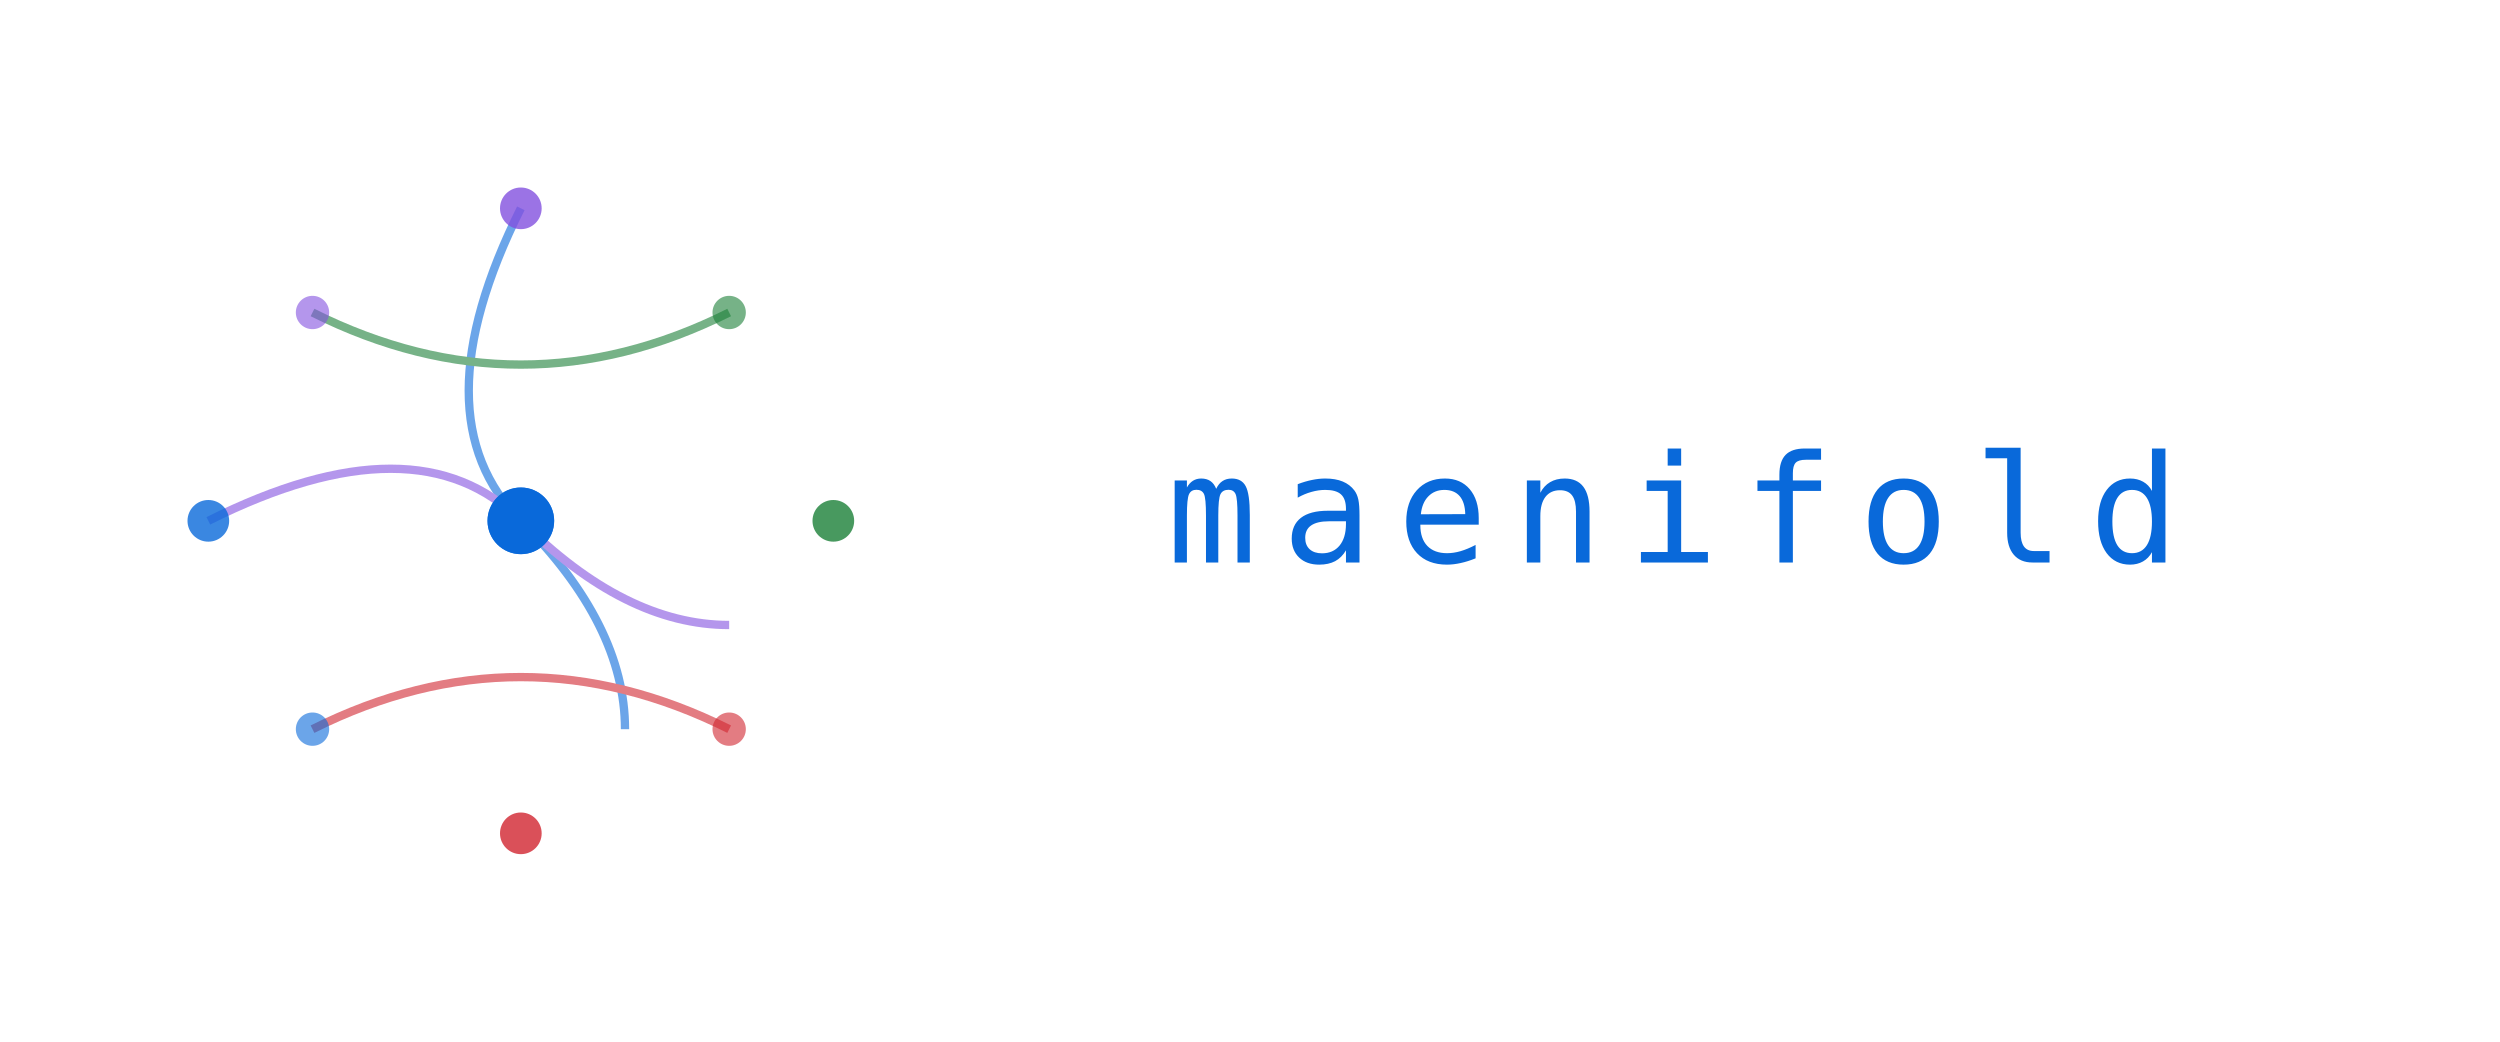
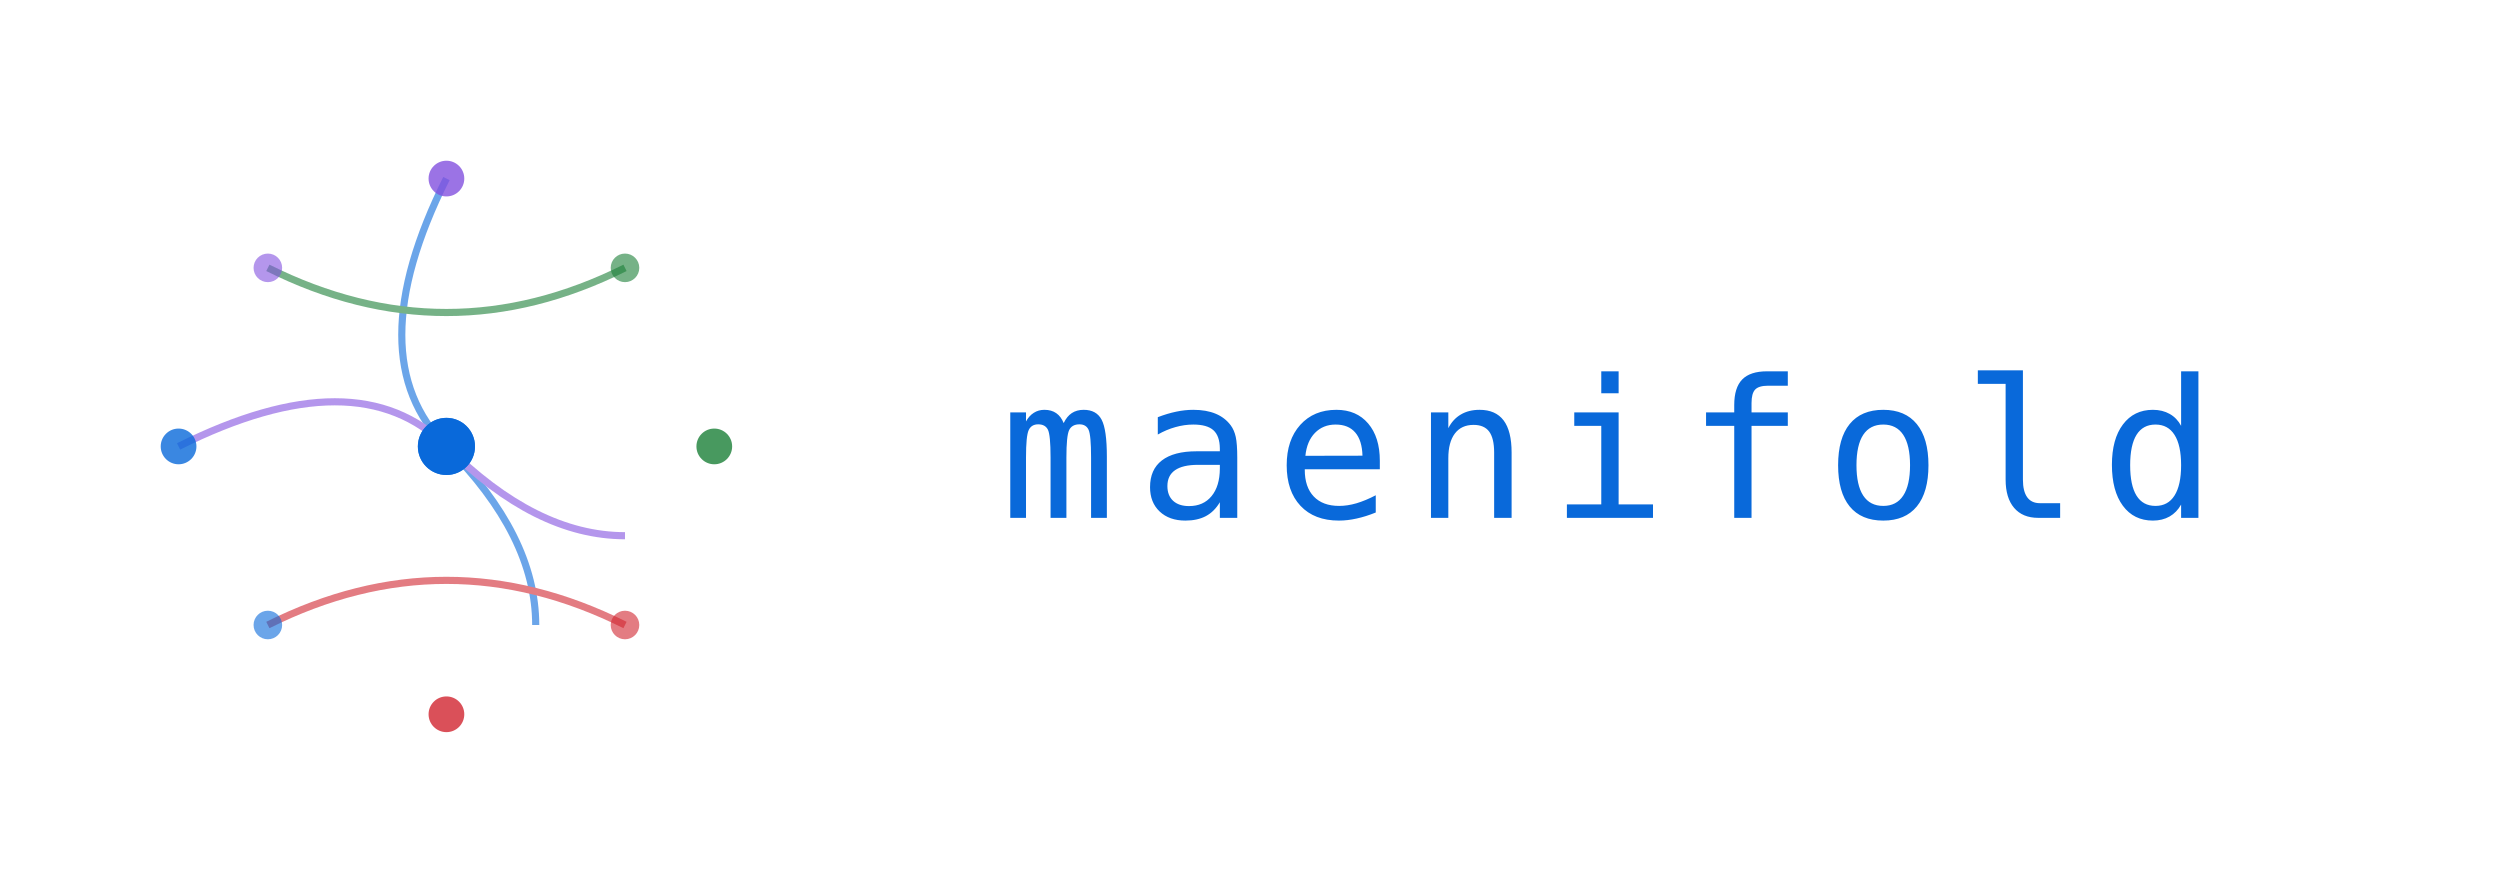
- <svg xmlns="http://www.w3.org/2000/svg" width="600" height="250" viewBox="0 0 600 250">
+ <svg xmlns="http://www.w3.org/2000/svg" width="700" height="250" viewBox="0 0 700 250">
  <style>
        /* GitHub Light theme colors */
        .pathway-1 { stroke: #0969da; }  /* blue */
        .pathway-2 { stroke: #8250df; }  /* purple */
        .pathway-3 { stroke: #1a7f37; }  /* green */
        .pathway-4 { stroke: #d1242f; }  /* red */

        .node-1 { fill: #0969da; }       /* blue */
        .node-2 { fill: #8250df; }       /* purple */
        .node-3 { fill: #1a7f37; }       /* green */
        .node-4 { fill: #d1242f; }       /* red */

        .text-color { fill: #0969da; }   /* blue text for visibility */

        /* GitHub Dark theme colors */
        @media (prefers-color-scheme: dark) {
            .pathway-1 { stroke: #54aeff; }  /* blue */
            .pathway-2 { stroke: #c297ff; }  /* purple */
            .pathway-3 { stroke: #4ac26b; }  /* green */
            .pathway-4 { stroke: #ff8182; }  /* red */

            .node-1 { fill: #54aeff; }       /* blue */
            .node-2 { fill: #c297ff; }       /* purple */
            .node-3 { fill: #4ac26b; }       /* green */
            .node-4 { fill: #ff8182; }       /* red */

            .text-color { fill: #54aeff; }   /* blue text for visibility */
        }
    </style>
  <g opacity="0.6">
    <path class="pathway-1" d="M 125 50 Q 100 100, 125 125 T 150 175" fill="none" stroke-width="2" />
    <path class="pathway-2" d="M 50 125 Q 100 100, 125 125 T 175 150" fill="none" stroke-width="2" />
    <path class="pathway-3" d="M 75 75 Q 125 100, 175 75" fill="none" stroke-width="2" />
    <path class="pathway-4" d="M 75 175 Q 125 150, 175 175" fill="none" stroke-width="2" />
  </g>
  <circle class="node-1" cx="125" cy="125" r="8" opacity="0.8" />
  <circle class="node-2" cx="125" cy="50" r="5" opacity="0.8" />
  <circle class="node-3" cx="200" cy="125" r="5" opacity="0.8" />
  <circle class="node-4" cx="125" cy="200" r="5" opacity="0.8" />
  <circle class="node-1" cx="50" cy="125" r="5" opacity="0.8" />
  <circle class="node-2" cx="75" cy="75" r="4" opacity="0.6" />
  <circle class="node-3" cx="175" cy="75" r="4" opacity="0.6" />
  <circle class="node-4" cx="175" cy="175" r="4" opacity="0.6" />
  <circle class="node-1" cx="75" cy="175" r="4" opacity="0.6" />
  <circle class="node-1" cx="125" cy="125" r="8" fill="none" stroke-width="1">
    <animate attributeName="r" values="8;25;8" dur="2s" repeatCount="indefinite" />
    <animate attributeName="opacity" values="0.8;0;0.8" dur="2s" repeatCount="indefinite" />
  </circle>
-   <text class="text-color" x="280" y="135" font-family="'SF Mono', 'Monaco', 'Inconsolata', monospace" font-size="36" font-weight="100" letter-spacing="6">maenifold</text>
+   <text class="text-color" x="280" y="145" font-family="'SF Mono', 'Monaco', 'Inconsolata', monospace" font-size="54" font-weight="100" letter-spacing="6">maenifold</text>
</svg>
